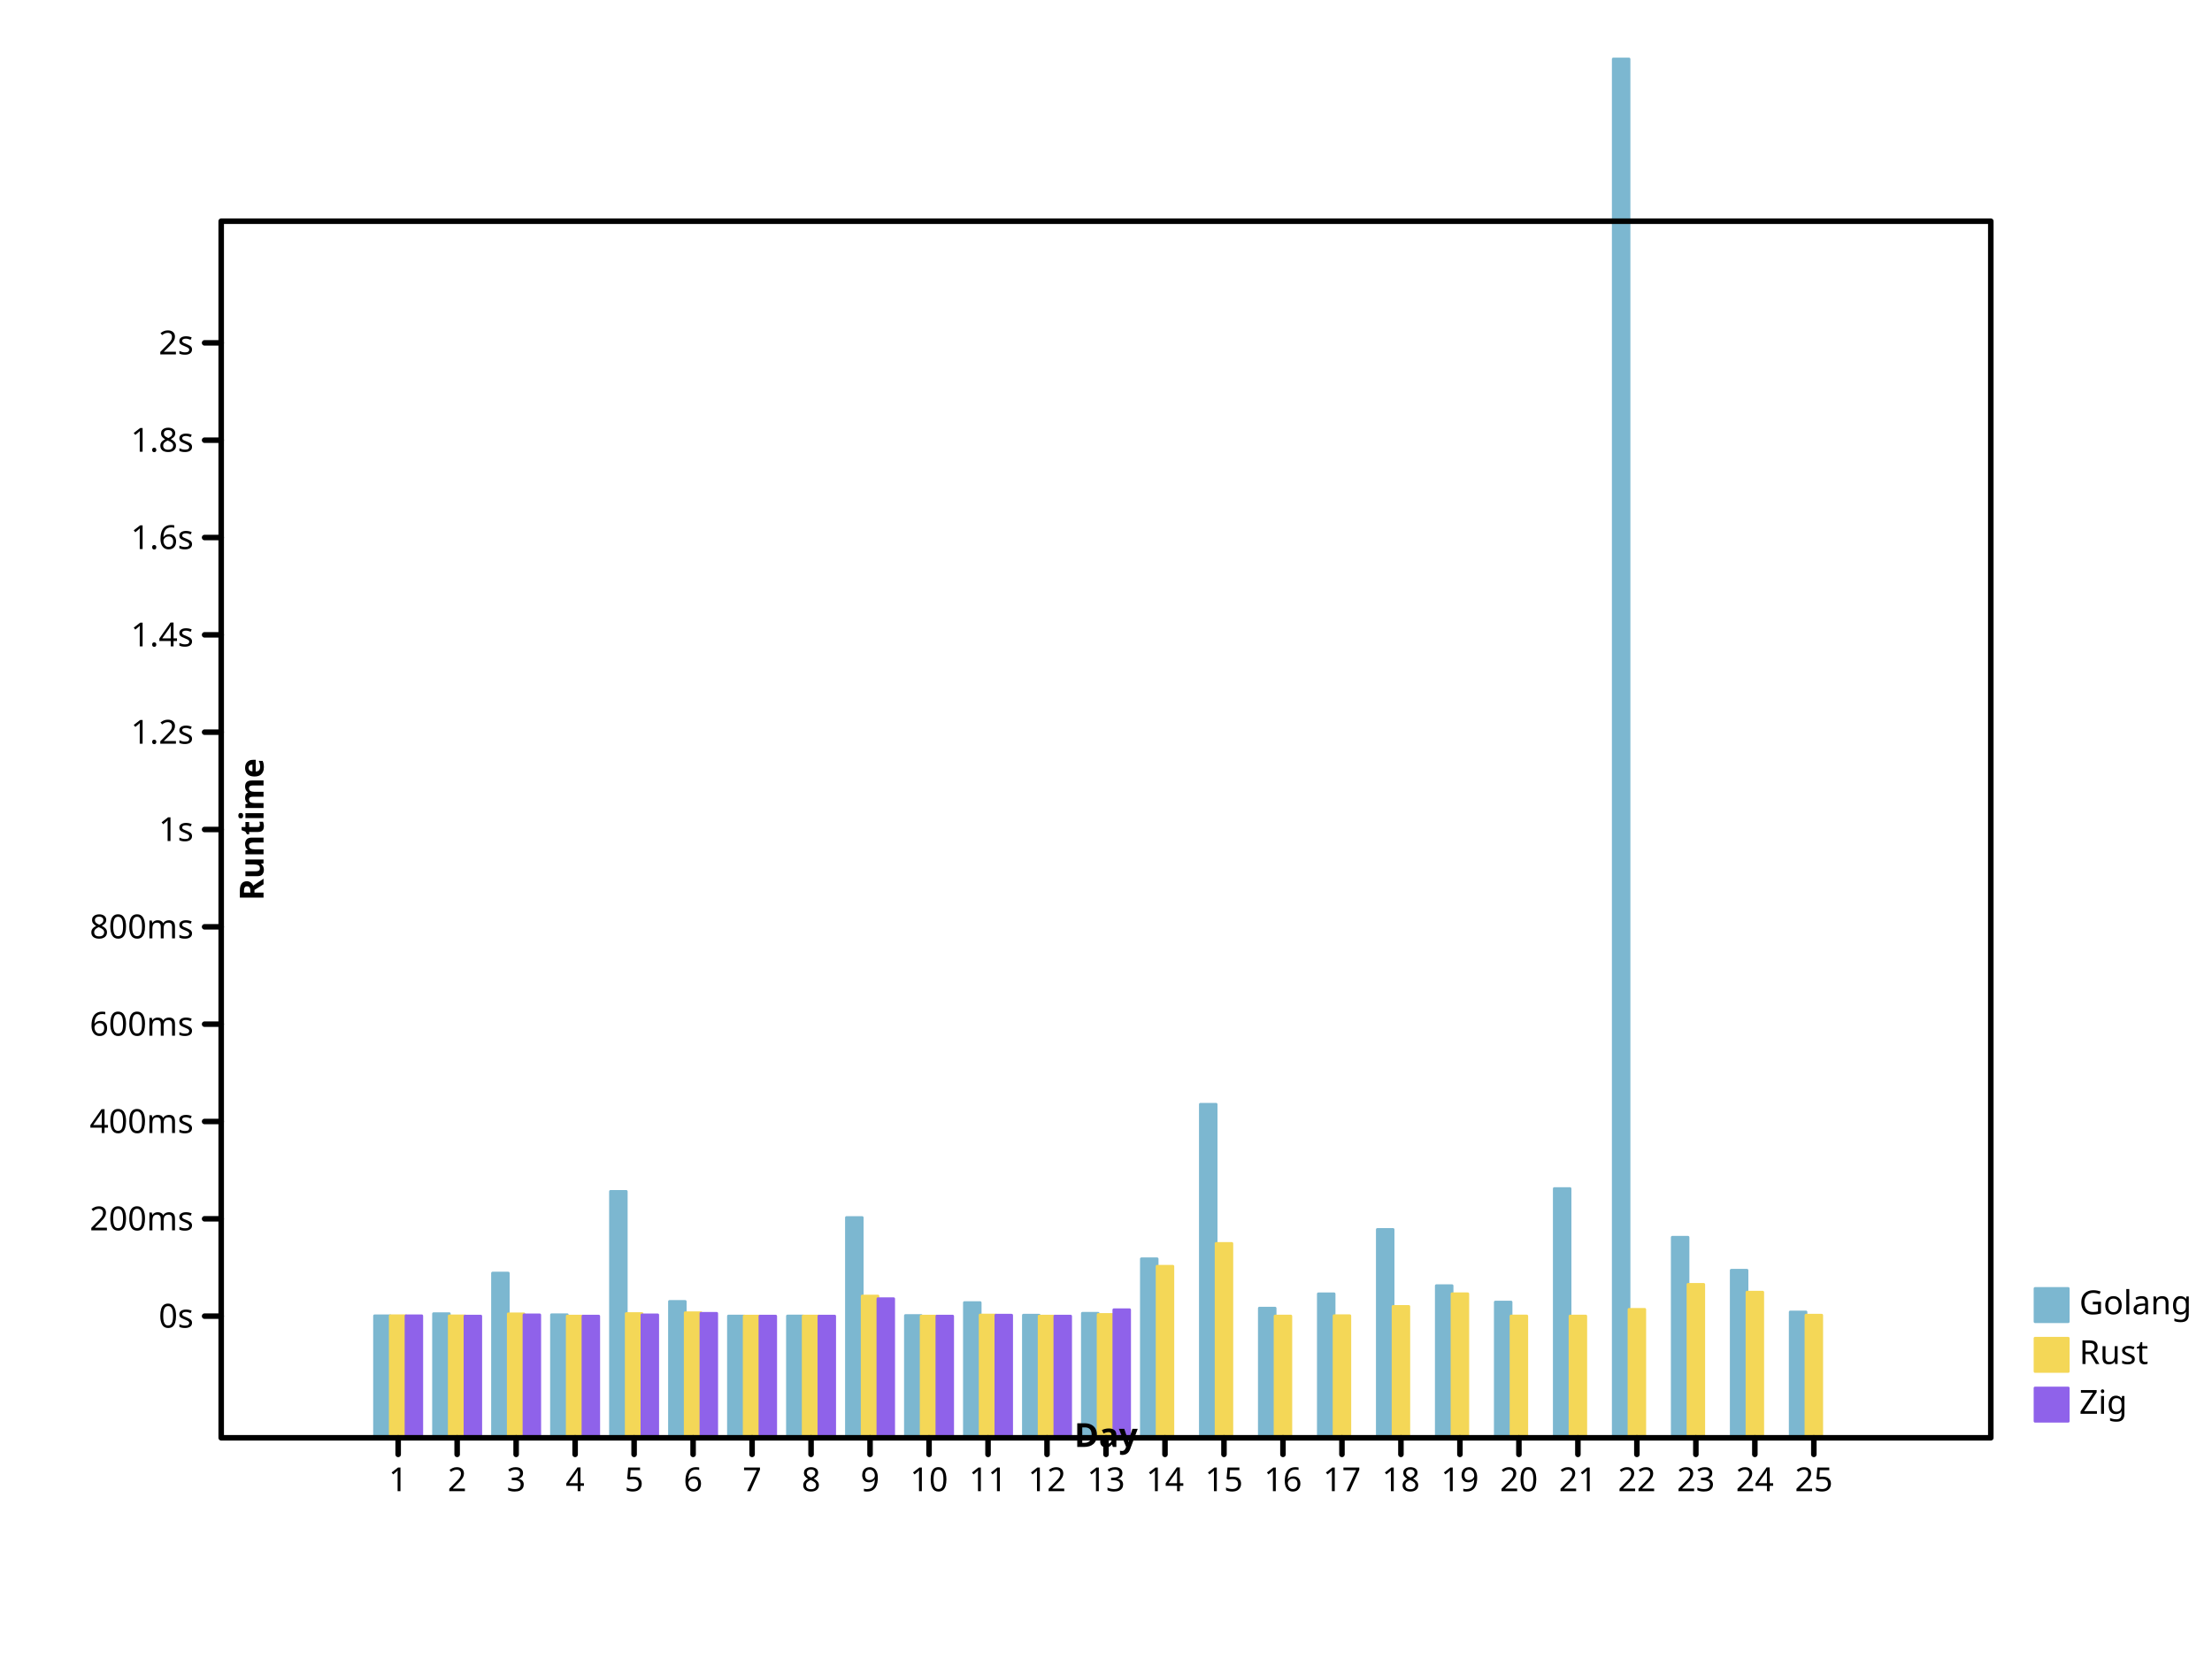
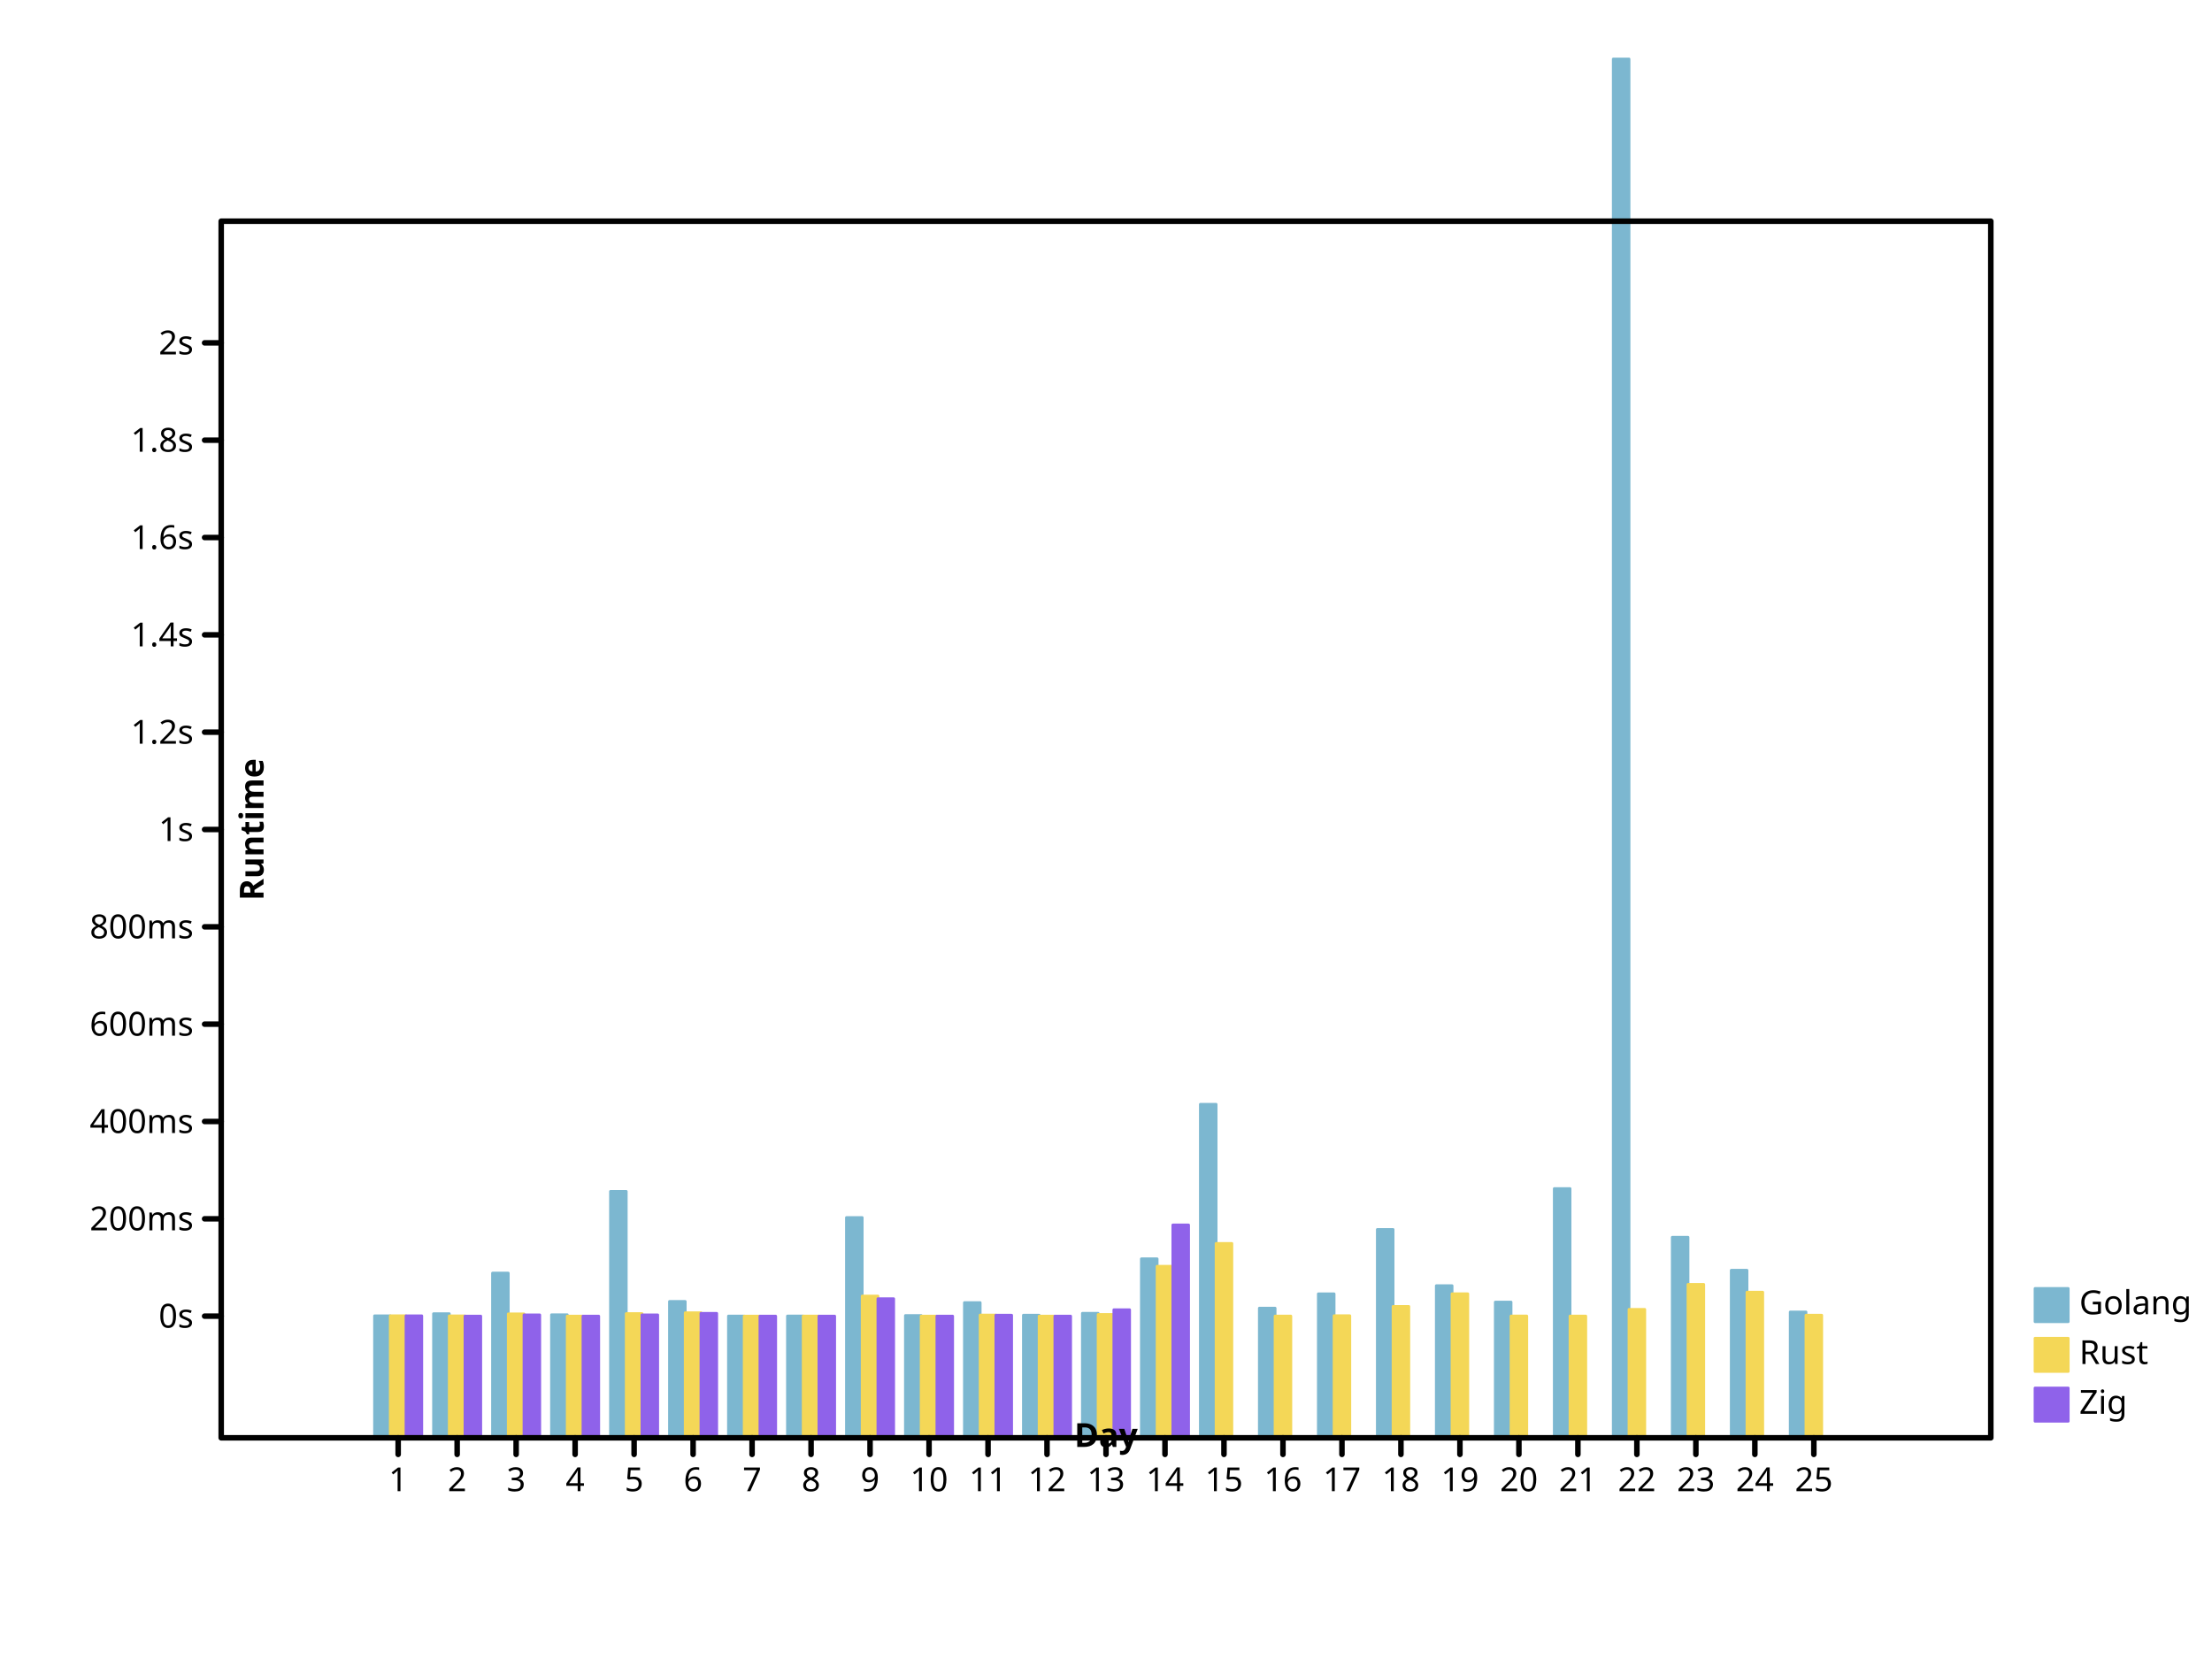
- <svg xmlns="http://www.w3.org/2000/svg" width="800" height="600" viewbox="0 0 800 600" preserveAspectRatio="xMidYMid meet">
+ <svg xmlns="http://www.w3.org/2000/svg" height="600" viewbox="0 0 800 600" preserveAspectRatio="xMidYMid meet" width="800">
  <defs>
-     <marker id="circle" viewBox="0 0 10 10 " refX="5" refY="5" markerUnits="userSpaceOnUse" markerWidth="2%" markerHeight="2%">
-       <circle stroke="black" cx="5" cy="5" r="3" fill="none" />
+     <marker refX="5" refY="5" markerUnits="userSpaceOnUse" markerWidth="2%" markerHeight="2%" id="circle" viewBox="0 0 10 10 ">
+       <circle r="3" fill="none" stroke="black" cx="5" cy="5" />
    </marker>
-     <marker refX="5" refY="5" markerUnits="userSpaceOnUse" markerWidth="2%" markerHeight="2%" id="filled-circle" viewBox="0 0 10 10 ">
+     <marker markerWidth="2%" markerHeight="2%" id="filled-circle" viewBox="0 0 10 10 " refX="5" refY="5" markerUnits="userSpaceOnUse">
      <circle r="3" fill="black" stroke="none" cx="5" cy="5" />
    </marker>
-     <marker refX="5" refY="5" markerUnits="userSpaceOnUse" markerWidth="2%" markerHeight="2%" id="square" viewBox="0 0 10 10 ">
-       <rect y="2" width="6" height="6" fill="none" stroke="black" x="2" />
+     <marker markerHeight="2%" id="square" viewBox="0 0 10 10 " refX="5" refY="5" markerUnits="userSpaceOnUse" markerWidth="2%">
+       <rect stroke="black" x="2" y="2" width="6" height="6" fill="none" />
    </marker>
-     <marker markerWidth="2%" markerHeight="2%" id="filled-square" viewBox="0 0 10 10 " refX="5" refY="5" markerUnits="userSpaceOnUse">
-       <rect height="6" fill="black" stroke="none" x="2" y="2" width="6" />
+     <marker refY="5" markerUnits="userSpaceOnUse" markerWidth="2%" markerHeight="2%" id="filled-square" viewBox="0 0 10 10 " refX="5">
+       <rect y="2" width="6" height="6" fill="black" stroke="none" x="2" />
    </marker>
  </defs>
-   <g stroke-linejoin="round" transform="translate(80 520 )scale(1 -1 )" fill="hsl(198, 47%, 65%)" stroke="hsl(198, 47%, 65%)" stroke-width="1px" stroke-linecap="round">
+   <g stroke-width="1px" stroke-linecap="round" stroke-linejoin="round" transform="translate(80 520 )scale(1 -1 )" fill="hsl(198, 47%, 65%)" stroke="hsl(198, 47%, 65%)">
    <rect width="5.688889e+00" height="4.411344e+01" vector-effect="non-scaling-stroke" x="5.546667e+01" y="0" />
    <rect x="7.680000e+01" y="0" width="5.688889e+00" height="4.488668e+01" vector-effect="non-scaling-stroke" />
-     <rect y="0" width="5.688889e+00" height="5.956744e+01" vector-effect="non-scaling-stroke" x="9.813333e+01" />
+     <rect vector-effect="non-scaling-stroke" x="9.813333e+01" y="0" width="5.688889e+00" height="5.956744e+01" />
    <rect vector-effect="non-scaling-stroke" x="1.194667e+02" y="0" width="5.688889e+00" height="4.450090e+01" />
-     <rect width="5.688889e+00" height="8.910424e+01" vector-effect="non-scaling-stroke" x="1.408000e+02" y="0" />
-     <rect height="4.930535e+01" vector-effect="non-scaling-stroke" x="1.621333e+02" y="0" width="5.688889e+00" />
-     <rect height="4.403223e+01" vector-effect="non-scaling-stroke" x="1.834667e+02" y="0" width="5.688889e+00" />
+     <rect x="1.408000e+02" y="0" width="5.688889e+00" height="8.910424e+01" vector-effect="non-scaling-stroke" />
+     <rect y="0" width="5.688889e+00" height="4.930535e+01" vector-effect="non-scaling-stroke" x="1.621333e+02" />
+     <rect vector-effect="non-scaling-stroke" x="1.834667e+02" y="0" width="5.688889e+00" height="4.403223e+01" />
    <rect vector-effect="non-scaling-stroke" x="2.048000e+02" y="0" width="5.688889e+00" height="4.404383e+01" />
-     <rect width="5.688889e+00" height="7.965545e+01" vector-effect="non-scaling-stroke" x="2.261333e+02" y="0" />
-     <rect width="5.688889e+00" height="4.421793e+01" vector-effect="non-scaling-stroke" x="2.474667e+02" y="0" />
-     <rect width="5.688889e+00" height="4.889217e+01" vector-effect="non-scaling-stroke" x="2.688000e+02" y="0" />
-     <rect height="4.433675e+01" vector-effect="non-scaling-stroke" x="2.901333e+02" y="0" width="5.688889e+00" />
-     <rect vector-effect="non-scaling-stroke" x="3.114667e+02" y="0" width="5.688889e+00" height="4.502286e+01" />
-     <rect y="0" width="5.688889e+00" height="6.472781e+01" vector-effect="non-scaling-stroke" x="3.328000e+02" />
-     <rect height="1.206203e+02" vector-effect="non-scaling-stroke" x="3.541333e+02" y="0" width="5.688889e+00" />
-     <rect vector-effect="non-scaling-stroke" x="3.754667e+02" y="0" width="5.688889e+00" height="4.688408e+01" />
+     <rect y="0" width="5.688889e+00" height="7.965545e+01" vector-effect="non-scaling-stroke" x="2.261333e+02" />
+     <rect x="2.474667e+02" y="0" width="5.688889e+00" height="4.421793e+01" vector-effect="non-scaling-stroke" />
+     <rect y="0" width="5.688889e+00" height="4.889217e+01" vector-effect="non-scaling-stroke" x="2.688000e+02" />
+     <rect width="5.688889e+00" height="4.433675e+01" vector-effect="non-scaling-stroke" x="2.901333e+02" y="0" />
+     <rect width="5.688889e+00" height="4.502286e+01" vector-effect="non-scaling-stroke" x="3.114667e+02" y="0" />
+     <rect vector-effect="non-scaling-stroke" x="3.328000e+02" y="0" width="5.688889e+00" height="6.472781e+01" />
+     <rect width="5.688889e+00" height="1.206203e+02" vector-effect="non-scaling-stroke" x="3.541333e+02" y="0" />
+     <rect width="5.688889e+00" height="4.688408e+01" vector-effect="non-scaling-stroke" x="3.754667e+02" y="0" />
    <rect width="5.688889e+00" height="5.206799e+01" vector-effect="non-scaling-stroke" x="3.968000e+02" y="0" />
-     <rect height="7.533751e+01" vector-effect="non-scaling-stroke" x="4.181333e+02" y="0" width="5.688889e+00" />
-     <rect y="0" width="5.688889e+00" height="5.500452e+01" vector-effect="non-scaling-stroke" x="4.394667e+02" />
+     <rect vector-effect="non-scaling-stroke" x="4.181333e+02" y="0" width="5.688889e+00" height="7.533751e+01" />
+     <rect width="5.688889e+00" height="5.500452e+01" vector-effect="non-scaling-stroke" x="4.394667e+02" y="0" />
    <rect width="5.688889e+00" height="4.908151e+01" vector-effect="non-scaling-stroke" x="4.608000e+02" y="0" />
-     <rect vector-effect="non-scaling-stroke" x="4.821333e+02" y="0" width="5.688889e+00" height="9.013012e+01" />
-     <rect y="0" width="5.688889e+00" height="4.986591e+02" vector-effect="non-scaling-stroke" x="5.034667e+02" />
-     <rect y="0" width="5.688889e+00" height="7.252352e+01" vector-effect="non-scaling-stroke" x="5.248000e+02" />
-     <rect y="0" width="5.688889e+00" height="6.058916e+01" vector-effect="non-scaling-stroke" x="5.461333e+02" />
-     <rect x="5.674667e+02" y="0" width="5.688889e+00" height="4.549603e+01" vector-effect="non-scaling-stroke" />
+     <rect width="5.688889e+00" height="9.013012e+01" vector-effect="non-scaling-stroke" x="4.821333e+02" y="0" />
+     <rect width="5.688889e+00" height="4.986591e+02" vector-effect="non-scaling-stroke" x="5.034667e+02" y="0" />
+     <rect width="5.688889e+00" height="7.252352e+01" vector-effect="non-scaling-stroke" x="5.248000e+02" y="0" />
+     <rect height="6.058916e+01" vector-effect="non-scaling-stroke" x="5.461333e+02" y="0" width="5.688889e+00" />
+     <rect height="4.549603e+01" vector-effect="non-scaling-stroke" x="5.674667e+02" y="0" width="5.688889e+00" />
  </g>
-   <g fill="hsl(49, 88%, 65%)" stroke="hsl(49, 88%, 65%)" stroke-width="1px" stroke-linecap="round" stroke-linejoin="round" transform="translate(80 520 )scale(1 -1 )">
-     <rect width="5.688889e+00" height="4.412049e+01" vector-effect="non-scaling-stroke" x="6.115556e+01" y="0" />
-     <rect vector-effect="non-scaling-stroke" x="8.248889e+01" y="0" width="5.688889e+00" height="4.408069e+01" />
+   <g stroke-width="1px" stroke-linecap="round" stroke-linejoin="round" transform="translate(80 520 )scale(1 -1 )" fill="hsl(49, 88%, 65%)" stroke="hsl(49, 88%, 65%)">
+     <rect vector-effect="non-scaling-stroke" x="6.115556e+01" y="0" width="5.688889e+00" height="4.412049e+01" />
+     <rect y="0" width="5.688889e+00" height="4.408069e+01" vector-effect="non-scaling-stroke" x="8.248889e+01" />
    <rect vector-effect="non-scaling-stroke" x="1.038222e+02" y="0" width="5.688889e+00" height="4.480366e+01" />
-     <rect width="5.688889e+00" height="4.400138e+01" vector-effect="non-scaling-stroke" x="1.251556e+02" y="0" />
-     <rect height="4.491188e+01" vector-effect="non-scaling-stroke" x="1.464889e+02" y="0" width="5.688889e+00" />
-     <rect vector-effect="non-scaling-stroke" x="1.678222e+02" y="0" width="5.688889e+00" height="4.521781e+01" />
-     <rect y="0" width="5.688889e+00" height="4.400071e+01" vector-effect="non-scaling-stroke" x="1.891556e+02" />
-     <rect vector-effect="non-scaling-stroke" x="2.104889e+02" y="0" width="5.688889e+00" height="4.401271e+01" />
-     <rect height="5.126519e+01" vector-effect="non-scaling-stroke" x="2.318222e+02" y="0" width="5.688889e+00" />
-     <rect vector-effect="non-scaling-stroke" x="2.531556e+02" y="0" width="5.688889e+00" height="4.400106e+01" />
-     <rect vector-effect="non-scaling-stroke" x="2.744889e+02" y="0" width="5.688889e+00" height="4.439388e+01" />
-     <rect vector-effect="non-scaling-stroke" x="2.958222e+02" y="0" width="5.688889e+00" height="4.401037e+01" />
-     <rect width="5.688889e+00" height="4.458890e+01" vector-effect="non-scaling-stroke" x="3.171556e+02" y="0" />
-     <rect width="5.688889e+00" height="6.202717e+01" vector-effect="non-scaling-stroke" x="3.384889e+02" y="0" />
-     <rect y="0" width="5.688889e+00" height="7.028620e+01" vector-effect="non-scaling-stroke" x="3.598222e+02" />
-     <rect width="5.688889e+00" height="4.402381e+01" vector-effect="non-scaling-stroke" x="3.811556e+02" y="0" />
-     <rect x="4.024889e+02" y="0" width="5.688889e+00" height="4.414066e+01" vector-effect="non-scaling-stroke" />
-     <rect vector-effect="non-scaling-stroke" x="4.238222e+02" y="0" width="5.688889e+00" height="4.750379e+01" />
-     <rect vector-effect="non-scaling-stroke" x="4.451556e+02" y="0" width="5.688889e+00" height="5.208208e+01" />
+     <rect vector-effect="non-scaling-stroke" x="1.251556e+02" y="0" width="5.688889e+00" height="4.400138e+01" />
+     <rect vector-effect="non-scaling-stroke" x="1.464889e+02" y="0" width="5.688889e+00" height="4.491188e+01" />
+     <rect height="4.521781e+01" vector-effect="non-scaling-stroke" x="1.678222e+02" y="0" width="5.688889e+00" />
+     <rect height="4.400071e+01" vector-effect="non-scaling-stroke" x="1.891556e+02" y="0" width="5.688889e+00" />
+     <rect width="5.688889e+00" height="4.401271e+01" vector-effect="non-scaling-stroke" x="2.104889e+02" y="0" />
+     <rect width="5.688889e+00" height="5.126519e+01" vector-effect="non-scaling-stroke" x="2.318222e+02" y="0" />
+     <rect width="5.688889e+00" height="4.400106e+01" vector-effect="non-scaling-stroke" x="2.531556e+02" y="0" />
+     <rect width="5.688889e+00" height="4.439388e+01" vector-effect="non-scaling-stroke" x="2.744889e+02" y="0" />
+     <rect width="5.688889e+00" height="4.401037e+01" vector-effect="non-scaling-stroke" x="2.958222e+02" y="0" />
+     <rect height="4.458890e+01" vector-effect="non-scaling-stroke" x="3.171556e+02" y="0" width="5.688889e+00" />
+     <rect y="0" width="5.688889e+00" height="6.202717e+01" vector-effect="non-scaling-stroke" x="3.384889e+02" />
+     <rect vector-effect="non-scaling-stroke" x="3.598222e+02" y="0" width="5.688889e+00" height="7.028620e+01" />
+     <rect x="3.811556e+02" y="0" width="5.688889e+00" height="4.402381e+01" vector-effect="non-scaling-stroke" />
+     <rect vector-effect="non-scaling-stroke" x="4.024889e+02" y="0" width="5.688889e+00" height="4.414066e+01" />
+     <rect height="4.750379e+01" vector-effect="non-scaling-stroke" x="4.238222e+02" y="0" width="5.688889e+00" />
+     <rect x="4.451556e+02" y="0" width="5.688889e+00" height="5.208208e+01" vector-effect="non-scaling-stroke" />
    <rect width="5.688889e+00" height="4.403650e+01" vector-effect="non-scaling-stroke" x="4.664889e+02" y="0" />
    <rect width="5.688889e+00" height="4.402484e+01" vector-effect="non-scaling-stroke" x="4.878222e+02" y="0" />
-     <rect width="5.688889e+00" height="4.644030e+01" vector-effect="non-scaling-stroke" x="5.091556e+02" y="0" />
-     <rect height="5.547576e+01" vector-effect="non-scaling-stroke" x="5.304889e+02" y="0" width="5.688889e+00" />
+     <rect vector-effect="non-scaling-stroke" x="5.091556e+02" y="0" width="5.688889e+00" height="4.644030e+01" />
+     <rect y="0" width="5.688889e+00" height="5.547576e+01" vector-effect="non-scaling-stroke" x="5.304889e+02" />
    <rect width="5.688889e+00" height="5.265991e+01" vector-effect="non-scaling-stroke" x="5.518222e+02" y="0" />
-     <rect y="0" width="5.688889e+00" height="4.433897e+01" vector-effect="non-scaling-stroke" x="5.731556e+02" />
+     <rect height="4.433897e+01" vector-effect="non-scaling-stroke" x="5.731556e+02" y="0" width="5.688889e+00" />
  </g>
-   <g fill="hsl(260, 76%, 65%)" stroke="hsl(260, 76%, 65%)" stroke-width="1px" stroke-linecap="round" stroke-linejoin="round" transform="translate(80 520 )scale(1 -1 )">
+   <g stroke-linecap="round" stroke-linejoin="round" transform="translate(80 520 )scale(1 -1 )" fill="hsl(260, 76%, 65%)" stroke="hsl(260, 76%, 65%)" stroke-width="1px">
    <rect vector-effect="non-scaling-stroke" x="6.684444e+01" y="0" width="5.688889e+00" height="4.411533e+01" />
    <rect height="4.401099e+01" vector-effect="non-scaling-stroke" x="8.817778e+01" y="0" width="5.688889e+00" />
-     <rect vector-effect="non-scaling-stroke" x="1.095111e+02" y="0" width="5.688889e+00" height="4.444991e+01" />
-     <rect x="1.308444e+02" y="0" width="5.688889e+00" height="4.400138e+01" vector-effect="non-scaling-stroke" />
+     <rect x="1.095111e+02" y="0" width="5.688889e+00" height="4.444991e+01" vector-effect="non-scaling-stroke" />
+     <rect width="5.688889e+00" height="4.400138e+01" vector-effect="non-scaling-stroke" x="1.308444e+02" y="0" />
    <rect x="1.521778e+02" y="0" width="5.688889e+00" height="4.445653e+01" vector-effect="non-scaling-stroke" />
-     <rect x="1.735111e+02" y="0" width="5.688889e+00" height="4.500922e+01" vector-effect="non-scaling-stroke" />
-     <rect height="4.400052e+01" vector-effect="non-scaling-stroke" x="1.948444e+02" y="0" width="5.688889e+00" />
+     <rect vector-effect="non-scaling-stroke" x="1.735111e+02" y="0" width="5.688889e+00" height="4.500922e+01" />
+     <rect y="0" width="5.688889e+00" height="4.400052e+01" vector-effect="non-scaling-stroke" x="1.948444e+02" />
    <rect x="2.161778e+02" y="0" width="5.688889e+00" height="4.400934e+01" vector-effect="non-scaling-stroke" />
-     <rect vector-effect="non-scaling-stroke" x="2.375111e+02" y="0" width="5.688889e+00" height="5.029624e+01" />
-     <rect vector-effect="non-scaling-stroke" x="2.588444e+02" y="0" width="5.688889e+00" height="4.400093e+01" />
-     <rect height="4.433686e+01" vector-effect="non-scaling-stroke" x="2.801778e+02" y="0" width="5.688889e+00" />
+     <rect height="5.029624e+01" vector-effect="non-scaling-stroke" x="2.375111e+02" y="0" width="5.688889e+00" />
+     <rect y="0" width="5.688889e+00" height="4.400093e+01" vector-effect="non-scaling-stroke" x="2.588444e+02" />
+     <rect x="2.801778e+02" y="0" width="5.688889e+00" height="4.433686e+01" vector-effect="non-scaling-stroke" />
    <rect width="5.688889e+00" height="4.400553e+01" vector-effect="non-scaling-stroke" x="3.015111e+02" y="0" />
    <rect width="5.688889e+00" height="4.630866e+01" vector-effect="non-scaling-stroke" x="3.228444e+02" y="0" />
+     <rect vector-effect="non-scaling-stroke" x="3.441778e+02" y="0" width="5.688889e+00" height="7.697678e+01" />
  </g>
-   <g stroke-linejoin="round" font-family="sans-serif" dominant-baseline="hanging" font-style="normal" font-weight="normal" stroke-width="1px" fill="hsl(198, 47%, 65%)" text-anchor="start" font-size="12px" stroke="hsl(198, 47%, 65%)" stroke-linecap="round">
+   <g font-family="sans-serif" font-size="12px" font-style="normal" text-anchor="start" fill="hsl(198, 47%, 65%)" dominant-baseline="hanging" stroke-linejoin="round" font-weight="normal" stroke="hsl(198, 47%, 65%)" stroke-width="1px" stroke-linecap="round">
    <rect vector-effect="non-scaling-stroke" x="736" y="466" width="12" height="12" />
-     <g fill="black" stroke="black">
-       <text stroke="none" vector-effect="non-scaling-stroke" x="752" y="466" dominant-baseline="hanging">Golang</text>
+     <g stroke="black" fill="black">
+       <text vector-effect="non-scaling-stroke" x="752" y="466" dominant-baseline="hanging" stroke="none">Golang</text>
    </g>
-     <g font-family="sans-serif" dominant-baseline="hanging" font-style="normal" stroke="hsl(49, 88%, 65%)" stroke-linejoin="round" font-size="12px" fill="hsl(49, 88%, 65%)" text-anchor="start" font-weight="normal" stroke-width="1px" stroke-linecap="round">
-       <rect x="736" y="484" width="12" height="12" vector-effect="non-scaling-stroke" />
-       <g fill="black" stroke="black">
-         <text stroke="none" vector-effect="non-scaling-stroke" x="752" y="484" dominant-baseline="hanging">Rust</text>
+     <g fill="hsl(49, 88%, 65%)" font-weight="normal" font-size="12px" font-style="normal" stroke="hsl(49, 88%, 65%)" font-family="sans-serif" text-anchor="start" stroke-width="1px" stroke-linecap="round" stroke-linejoin="round" dominant-baseline="hanging">
+       <rect vector-effect="non-scaling-stroke" x="736" y="484" width="12" height="12" />
+       <g stroke="black" fill="black">
+         <text y="484" dominant-baseline="hanging" stroke="none" vector-effect="non-scaling-stroke" x="752">Rust</text>
      </g>
-       <g font-style="normal" stroke-linejoin="round" fill="hsl(260, 76%, 65%)" font-size="12px" stroke="hsl(260, 76%, 65%)" stroke-width="1px" stroke-linecap="round" font-family="sans-serif" text-anchor="start" dominant-baseline="hanging" font-weight="normal">
-         <rect height="12" vector-effect="non-scaling-stroke" x="736" y="502" width="12" />
+       <g dominant-baseline="hanging" stroke="hsl(260, 76%, 65%)" font-family="sans-serif" stroke-width="1px" stroke-linecap="round" stroke-linejoin="round" font-weight="normal" font-size="12px" font-style="normal" text-anchor="start" fill="hsl(260, 76%, 65%)">
+         <rect vector-effect="non-scaling-stroke" x="736" y="502" width="12" height="12" />
        <g fill="black" stroke="black">
-           <text stroke="none" vector-effect="non-scaling-stroke" x="752" y="502" dominant-baseline="hanging">Zig</text>
-           <g stroke-linejoin="round" fill="none" font-style="normal" dominant-baseline="hanging" font-size="12px" stroke-width="2px" text-anchor="start" font-family="sans-serif" font-weight="normal" stroke-linecap="round">
-             <rect height="440" vector-effect="non-scaling-stroke" x="80" y="80" width="640" />
+           <text dominant-baseline="hanging" stroke="none" vector-effect="non-scaling-stroke" x="752" y="502">Zig</text>
+           <g text-anchor="start" fill="none" stroke-linejoin="round" font-family="sans-serif" font-style="normal" stroke-width="2px" stroke-linecap="round" font-weight="normal" dominant-baseline="hanging" font-size="12px">
+             <rect vector-effect="non-scaling-stroke" x="80" y="80" width="640" height="440" />
          </g>
-           <g dominant-baseline="hanging" stroke-width="2px" stroke-linejoin="round" font-family="sans-serif" font-style="normal" fill="none" text-anchor="start" transform="translate(80 520 )scale(1 -1 )" font-weight="normal" stroke="black" stroke-linecap="round" font-size="12px">
+           <g font-family="sans-serif" font-size="12px" font-style="normal" fill="none" stroke-linejoin="round" font-weight="normal" dominant-baseline="hanging" stroke="black" text-anchor="start" transform="translate(80 520 )scale(1 -1 )" stroke-width="2px" stroke-linecap="round">
            <path vector-effect="non-scaling-stroke" d="M64,0 L64,-6 M8.533333e+01,0 L8.533333e+01,-6 M1.066667e+02,0 L1.066667e+02,-6 M128,0 L128,-6 M1.493333e+02,0 L1.493333e+02,-6 M1.706667e+02,0 L1.706667e+02,-6 M192,0 L192,-6 M2.133333e+02,0 L2.133333e+02,-6 M2.346667e+02,0 L2.346667e+02,-6 M256,0 L256,-6 M2.773333e+02,0 L2.773333e+02,-6 M2.986667e+02,0 L2.986667e+02,-6 M320,0 L320,-6 M3.413333e+02,0 L3.413333e+02,-6 M3.626667e+02,0 L3.626667e+02,-6 M384,0 L384,-6 M4.053333e+02,0 L4.053333e+02,-6 M4.266667e+02,0 L4.266667e+02,-6 M448,0 L448,-6 M4.693333e+02,0 L4.693333e+02,-6 M4.906667e+02,0 L4.906667e+02,-6 M512,0 L512,-6 M5.333333e+02,0 L5.333333e+02,-6 M5.546667e+02,0 L5.546667e+02,-6 M576,0 L576,-6 " />
          </g>
-           <g transform="translate(80 520 )scale(1 1 )" stroke-width="2px" stroke-linejoin="round" font-style="normal" stroke="black" text-anchor="middle" fill="black" stroke-linecap="round" font-family="sans-serif" font-size="12px" font-weight="normal" dominant-baseline="hanging">
-             <text dominant-baseline="hanging" stroke="none" vector-effect="non-scaling-stroke" x="64" y="10">1</text>
-             <text stroke="none" vector-effect="non-scaling-stroke" x="8.533333e+01" y="10" dominant-baseline="hanging">2</text>
+           <g text-anchor="middle" font-family="sans-serif" stroke-linecap="round" font-weight="normal" stroke-width="2px" font-size="12px" font-style="normal" stroke="black" stroke-linejoin="round" dominant-baseline="hanging" transform="translate(80 520 )scale(1 1 )" fill="black">
+             <text x="64" y="10" dominant-baseline="hanging" stroke="none" vector-effect="non-scaling-stroke">1</text>
+             <text vector-effect="non-scaling-stroke" x="8.533333e+01" y="10" dominant-baseline="hanging" stroke="none">2</text>
            <text stroke="none" vector-effect="non-scaling-stroke" x="1.066667e+02" y="10" dominant-baseline="hanging">3</text>
-             <text stroke="none" vector-effect="non-scaling-stroke" x="128" y="10" dominant-baseline="hanging">4</text>
-             <text stroke="none" vector-effect="non-scaling-stroke" x="1.493333e+02" y="10" dominant-baseline="hanging">5</text>
+             <text x="128" y="10" dominant-baseline="hanging" stroke="none" vector-effect="non-scaling-stroke">4</text>
+             <text dominant-baseline="hanging" stroke="none" vector-effect="non-scaling-stroke" x="1.493333e+02" y="10">5</text>
            <text stroke="none" vector-effect="non-scaling-stroke" x="1.706667e+02" y="10" dominant-baseline="hanging">6</text>
-             <text y="10" dominant-baseline="hanging" stroke="none" vector-effect="non-scaling-stroke" x="192">7</text>
-             <text stroke="none" vector-effect="non-scaling-stroke" x="2.133333e+02" y="10" dominant-baseline="hanging">8</text>
+             <text vector-effect="non-scaling-stroke" x="192" y="10" dominant-baseline="hanging" stroke="none">7</text>
+             <text dominant-baseline="hanging" stroke="none" vector-effect="non-scaling-stroke" x="2.133333e+02" y="10">8</text>
            <text y="10" dominant-baseline="hanging" stroke="none" vector-effect="non-scaling-stroke" x="2.346667e+02">9</text>
-             <text dominant-baseline="hanging" stroke="none" vector-effect="non-scaling-stroke" x="256" y="10">10</text>
+             <text stroke="none" vector-effect="non-scaling-stroke" x="256" y="10" dominant-baseline="hanging">10</text>
            <text stroke="none" vector-effect="non-scaling-stroke" x="2.773333e+02" y="10" dominant-baseline="hanging">11</text>
-             <text dominant-baseline="hanging" stroke="none" vector-effect="non-scaling-stroke" x="2.986667e+02" y="10">12</text>
+             <text y="10" dominant-baseline="hanging" stroke="none" vector-effect="non-scaling-stroke" x="2.986667e+02">12</text>
            <text stroke="none" vector-effect="non-scaling-stroke" x="320" y="10" dominant-baseline="hanging">13</text>
-             <text y="10" dominant-baseline="hanging" stroke="none" vector-effect="non-scaling-stroke" x="3.413333e+02">14</text>
-             <text vector-effect="non-scaling-stroke" x="3.626667e+02" y="10" dominant-baseline="hanging" stroke="none">15</text>
-             <text y="10" dominant-baseline="hanging" stroke="none" vector-effect="non-scaling-stroke" x="384">16</text>
-             <text dominant-baseline="hanging" stroke="none" vector-effect="non-scaling-stroke" x="4.053333e+02" y="10">17</text>
-             <text stroke="none" vector-effect="non-scaling-stroke" x="4.266667e+02" y="10" dominant-baseline="hanging">18</text>
-             <text stroke="none" vector-effect="non-scaling-stroke" x="448" y="10" dominant-baseline="hanging">19</text>
-             <text y="10" dominant-baseline="hanging" stroke="none" vector-effect="non-scaling-stroke" x="4.693333e+02">20</text>
+             <text vector-effect="non-scaling-stroke" x="3.413333e+02" y="10" dominant-baseline="hanging" stroke="none">14</text>
+             <text stroke="none" vector-effect="non-scaling-stroke" x="3.626667e+02" y="10" dominant-baseline="hanging">15</text>
+             <text stroke="none" vector-effect="non-scaling-stroke" x="384" y="10" dominant-baseline="hanging">16</text>
+             <text vector-effect="non-scaling-stroke" x="4.053333e+02" y="10" dominant-baseline="hanging" stroke="none">17</text>
+             <text x="4.266667e+02" y="10" dominant-baseline="hanging" stroke="none" vector-effect="non-scaling-stroke">18</text>
+             <text x="448" y="10" dominant-baseline="hanging" stroke="none" vector-effect="non-scaling-stroke">19</text>
+             <text stroke="none" vector-effect="non-scaling-stroke" x="4.693333e+02" y="10" dominant-baseline="hanging">20</text>
            <text stroke="none" vector-effect="non-scaling-stroke" x="4.906667e+02" y="10" dominant-baseline="hanging">21</text>
-             <text vector-effect="non-scaling-stroke" x="512" y="10" dominant-baseline="hanging" stroke="none">22</text>
-             <text x="5.333333e+02" y="10" dominant-baseline="hanging" stroke="none" vector-effect="non-scaling-stroke">23</text>
-             <text x="5.546667e+02" y="10" dominant-baseline="hanging" stroke="none" vector-effect="non-scaling-stroke">24</text>
+             <text stroke="none" vector-effect="non-scaling-stroke" x="512" y="10" dominant-baseline="hanging">22</text>
+             <text y="10" dominant-baseline="hanging" stroke="none" vector-effect="non-scaling-stroke" x="5.333333e+02">23</text>
+             <text stroke="none" vector-effect="non-scaling-stroke" x="5.546667e+02" y="10" dominant-baseline="hanging">24</text>
            <text y="10" dominant-baseline="hanging" stroke="none" vector-effect="non-scaling-stroke" x="576">25</text>
          </g>
-           <g font-weight="bold" stroke="black" stroke-width="2px" stroke-linecap="round" stroke-linejoin="round" dominant-baseline="baseline" transform="translate(80 520 )scale(1 1 )rotate(0 0 0 )" font-size="12px" font-style="normal" font-family="sans-serif" fill="black" text-anchor="middle">
-             <text vector-effect="non-scaling-stroke" x="320" y="-6" dominant-baseline="baseline" stroke="none">Day</text>
+           <g stroke-width="2px" stroke-linejoin="round" dominant-baseline="baseline" transform="translate(80 520 )scale(1 1 )rotate(0 0 0 )" font-size="12px" font-style="normal" text-anchor="middle" fill="black" font-weight="bold" stroke="black" font-family="sans-serif" stroke-linecap="round">
+             <text x="320" y="-6" dominant-baseline="baseline" stroke="none" vector-effect="non-scaling-stroke">Day</text>
          </g>
-           <g fill="black" text-anchor="middle" font-style="normal" font-weight="bold" font-family="sans-serif" font-size="12px" dominant-baseline="baseline" transform="translate(80 520 )scale(1 -1 )" stroke="black" stroke-width="2px" stroke-linecap="round" stroke-linejoin="round">
+           <g font-style="normal" text-anchor="middle" stroke="black" stroke-width="2px" stroke-linejoin="round" dominant-baseline="baseline" transform="translate(80 520 )scale(1 -1 )" font-size="12px" stroke-linecap="round" font-weight="bold" fill="black" font-family="sans-serif">
            <path vector-effect="non-scaling-stroke" d="M0,44 L-6,44 M0,7.920000e+01 L-6,7.920000e+01 M0,1.144000e+02 L-6,1.144000e+02 M0,1.496000e+02 L-6,1.496000e+02 M0,1.848000e+02 L-6,1.848000e+02 M0,220 L-6,220 M0,2.552000e+02 L-6,2.552000e+02 M0,2.904000e+02 L-6,2.904000e+02 M0,3.256000e+02 L-6,3.256000e+02 M0,3.608000e+02 L-6,3.608000e+02 M0,396 L-6,396 " />
          </g>
-           <g font-style="normal" stroke-width="2px" text-anchor="end" stroke-linecap="round" font-family="sans-serif" font-size="12px" dominant-baseline="middle" transform="translate(80 520 )scale(1 1 )" fill="black" stroke-linejoin="round" font-weight="normal" stroke="black">
+           <g font-weight="normal" transform="translate(80 520 )scale(1 1 )" stroke-linecap="round" font-size="12px" dominant-baseline="middle" fill="black" stroke-width="2px" stroke-linejoin="round" text-anchor="end" stroke="black" font-family="sans-serif" font-style="normal">
            <text vector-effect="non-scaling-stroke" x="-10" y="-44" dominant-baseline="middle" stroke="none">0s</text>
-             <text y="-7.920000e+01" dominant-baseline="middle" stroke="none" vector-effect="non-scaling-stroke" x="-10">200ms</text>
+             <text stroke="none" vector-effect="non-scaling-stroke" x="-10" y="-7.920000e+01" dominant-baseline="middle">200ms</text>
            <text vector-effect="non-scaling-stroke" x="-10" y="-1.144000e+02" dominant-baseline="middle" stroke="none">400ms</text>
            <text dominant-baseline="middle" stroke="none" vector-effect="non-scaling-stroke" x="-10" y="-1.496000e+02">600ms</text>
-             <text stroke="none" vector-effect="non-scaling-stroke" x="-10" y="-1.848000e+02" dominant-baseline="middle">800ms</text>
-             <text stroke="none" vector-effect="non-scaling-stroke" x="-10" y="-220" dominant-baseline="middle">1s</text>
-             <text x="-10" y="-2.552000e+02" dominant-baseline="middle" stroke="none" vector-effect="non-scaling-stroke">1.2s</text>
-             <text x="-10" y="-2.904000e+02" dominant-baseline="middle" stroke="none" vector-effect="non-scaling-stroke">1.4s</text>
+             <text dominant-baseline="middle" stroke="none" vector-effect="non-scaling-stroke" x="-10" y="-1.848000e+02">800ms</text>
+             <text y="-220" dominant-baseline="middle" stroke="none" vector-effect="non-scaling-stroke" x="-10">1s</text>
+             <text dominant-baseline="middle" stroke="none" vector-effect="non-scaling-stroke" x="-10" y="-2.552000e+02">1.2s</text>
+             <text vector-effect="non-scaling-stroke" x="-10" y="-2.904000e+02" dominant-baseline="middle" stroke="none">1.4s</text>
            <text stroke="none" vector-effect="non-scaling-stroke" x="-10" y="-3.256000e+02" dominant-baseline="middle">1.6s</text>
-             <text dominant-baseline="middle" stroke="none" vector-effect="non-scaling-stroke" x="-10" y="-3.608000e+02">1.8s</text>
-             <text vector-effect="non-scaling-stroke" x="-10" y="-396" dominant-baseline="middle" stroke="none">2s</text>
+             <text stroke="none" vector-effect="non-scaling-stroke" x="-10" y="-3.608000e+02" dominant-baseline="middle">1.8s</text>
+             <text stroke="none" vector-effect="non-scaling-stroke" x="-10" y="-396" dominant-baseline="middle">2s</text>
          </g>
-           <g stroke="black" stroke-width="2px" stroke-linecap="round" font-weight="bold" stroke-linejoin="round" font-family="sans-serif" font-size="12px" fill="black" text-anchor="middle" dominant-baseline="hanging" transform="translate(80 520 )scale(1 1 )rotate(-90 0 0 )" font-style="normal">
+           <g text-anchor="middle" stroke="black" stroke-linejoin="round" dominant-baseline="hanging" transform="translate(80 520 )scale(1 1 )rotate(-90 0 0 )" fill="black" stroke-linecap="round" font-style="normal" font-family="sans-serif" font-weight="bold" stroke-width="2px" font-size="12px">
            <text dominant-baseline="hanging" stroke="none" vector-effect="non-scaling-stroke" x="220" y="6">Runtime</text>
          </g>
        </g>
      </g>
    </g>
  </g>
</svg>
